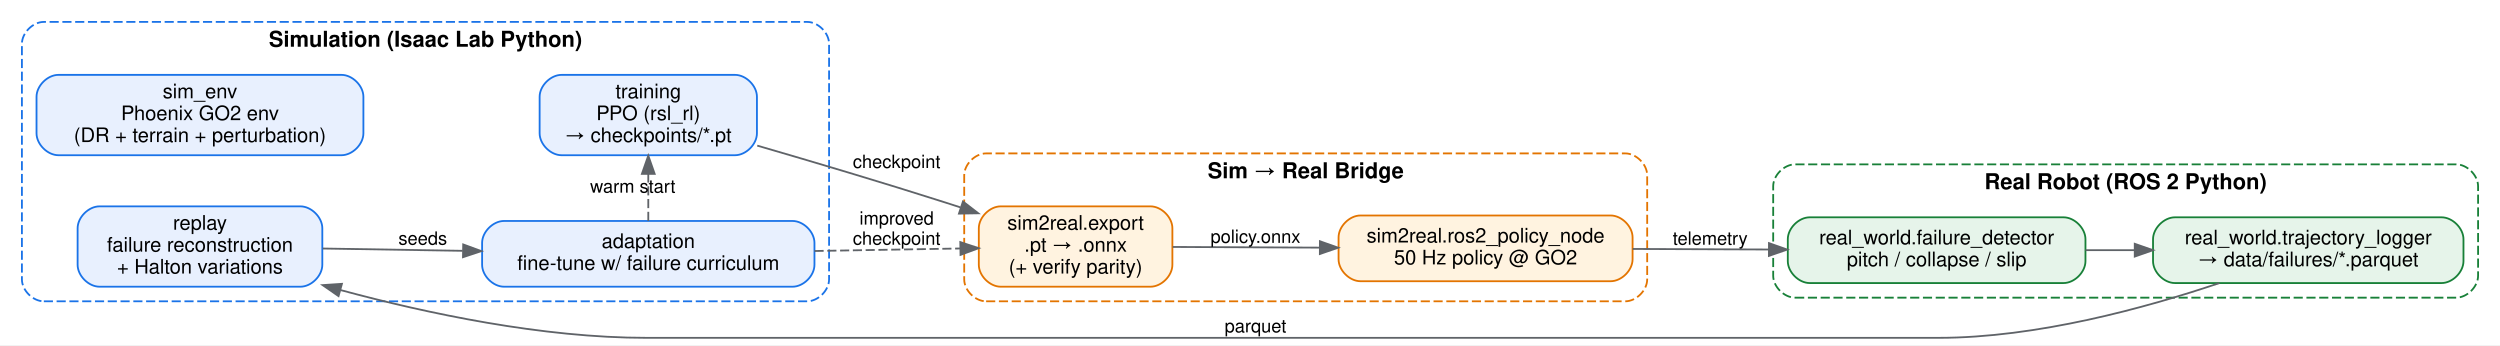
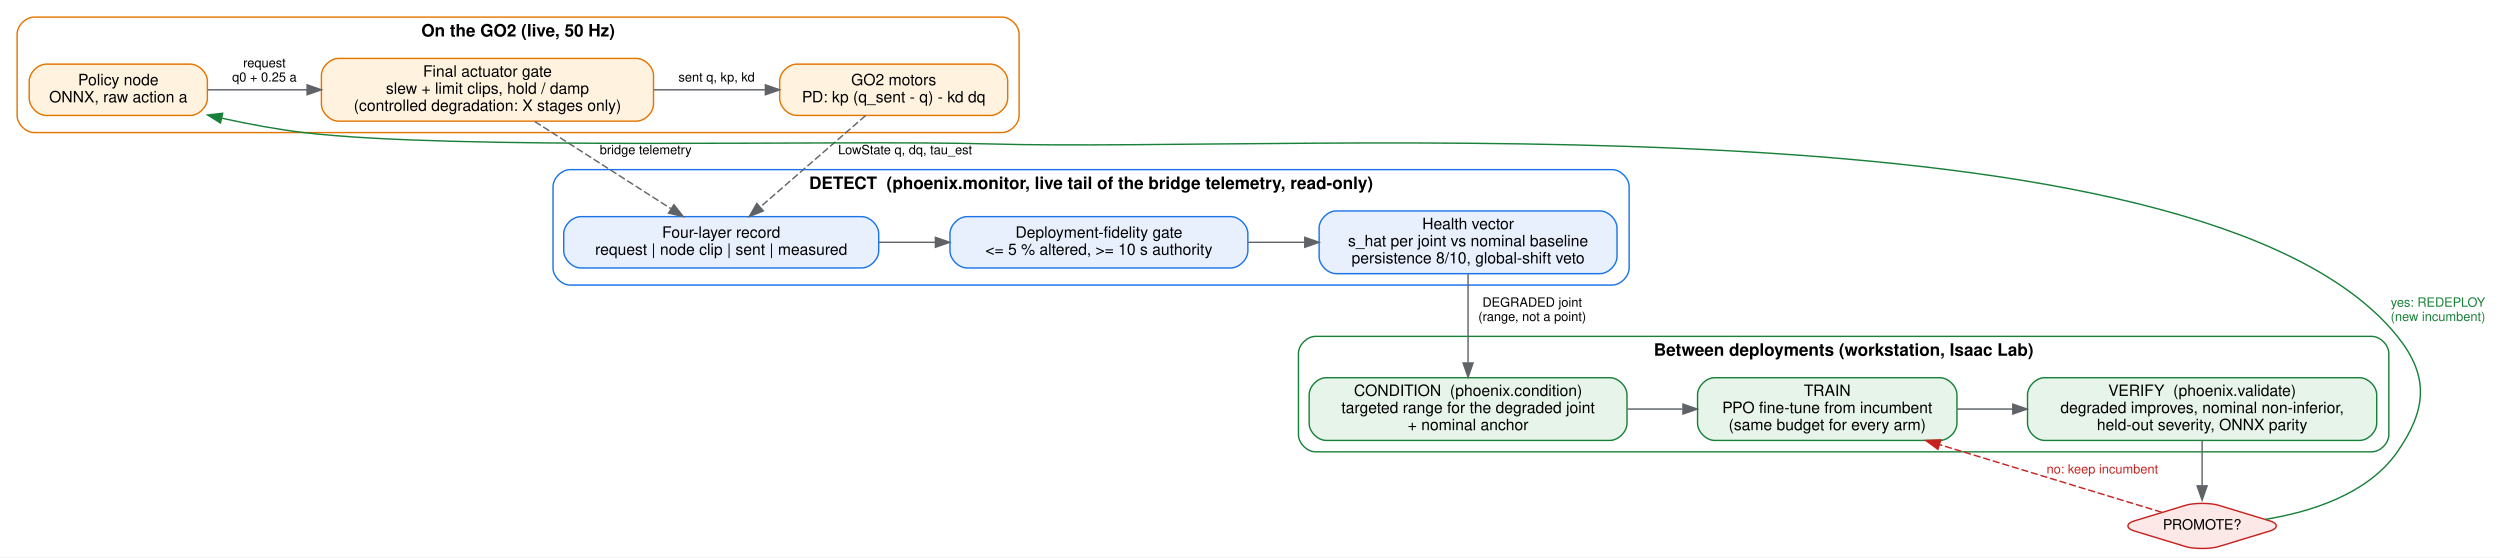
- <svg xmlns="http://www.w3.org/2000/svg" width="1369pt" height="189pt" viewBox="0.00 0.00 1369.00 189.00">
-   <g id="graph0" class="graph" transform="scale(1 1) rotate(0) translate(4 185)">
-     <polygon fill="white" stroke="transparent" points="-4,4 -4,-185 1365,-185 1365,4 -4,4" />
+ <svg xmlns="http://www.w3.org/2000/svg" width="1754pt" height="391pt" viewBox="0.00 0.00 1754.00 391.00">
+   <g id="graph0" class="graph" transform="scale(1 1) rotate(0) translate(4 387)">
+     <polygon fill="white" stroke="transparent" points="-4,4 -4,-387 1750,-387 1750,4 -4,4" />
    <g id="clust1" class="cluster">
-       <path fill="white" stroke="#1a73e8" stroke-dasharray="5,2" d="M20,-20C20,-20 438,-20 438,-20 444,-20 450,-26 450,-32 450,-32 450,-161 450,-161 450,-167 444,-173 438,-173 438,-173 20,-173 20,-173 14,-173 8,-167 8,-161 8,-161 8,-32 8,-32 8,-26 14,-20 20,-20" />
-       <text text-anchor="middle" x="229" y="-159.4" font-family="Helvetica,sans-Serif" font-weight="bold" font-size="12.00">Simulation (Isaac Lab Python)</text>
+       <path fill="white" stroke="#e37400" d="M20,-294C20,-294 699,-294 699,-294 705,-294 711,-300 711,-306 711,-306 711,-363 711,-363 711,-369 705,-375 699,-375 699,-375 20,-375 20,-375 14,-375 8,-369 8,-363 8,-363 8,-306 8,-306 8,-300 14,-294 20,-294" />
+       <text text-anchor="middle" x="359.5" y="-361.4" font-family="Helvetica,sans-Serif" font-weight="bold" font-size="12.00">On the GO2 (live, 50 Hz)</text>
    </g>
    <g id="clust2" class="cluster">
-       <path fill="white" stroke="#e37400" stroke-dasharray="5,2" d="M536,-20C536,-20 886,-20 886,-20 892,-20 898,-26 898,-32 898,-32 898,-89 898,-89 898,-95 892,-101 886,-101 886,-101 536,-101 536,-101 530,-101 524,-95 524,-89 524,-89 524,-32 524,-32 524,-26 530,-20 536,-20" />
-       <text text-anchor="middle" x="711" y="-87.4" font-family="Helvetica,sans-Serif" font-weight="bold" font-size="12.00">Sim → Real Bridge</text>
+       <path fill="white" stroke="#1a73e8" d="M396,-187C396,-187 1127,-187 1127,-187 1133,-187 1139,-193 1139,-199 1139,-199 1139,-256 1139,-256 1139,-262 1133,-268 1127,-268 1127,-268 396,-268 396,-268 390,-268 384,-262 384,-256 384,-256 384,-199 384,-199 384,-193 390,-187 396,-187" />
+       <text text-anchor="middle" x="761.5" y="-254.4" font-family="Helvetica,sans-Serif" font-weight="bold" font-size="12.00">DETECT  (phoenix.monitor, live tail of the bridge telemetry, read-only)</text>
    </g>
    <g id="clust3" class="cluster">
-       <path fill="white" stroke="#188038" stroke-dasharray="5,2" d="M979,-22C979,-22 1341,-22 1341,-22 1347,-22 1353,-28 1353,-34 1353,-34 1353,-83 1353,-83 1353,-89 1347,-95 1341,-95 1341,-95 979,-95 979,-95 973,-95 967,-89 967,-83 967,-83 967,-34 967,-34 967,-28 973,-22 979,-22" />
-       <text text-anchor="middle" x="1160" y="-81.4" font-family="Helvetica,sans-Serif" font-weight="bold" font-size="12.00">Real Robot (ROS 2 Python)</text>
+       <path fill="white" stroke="#188038" d="M919,-70C919,-70 1660,-70 1660,-70 1666,-70 1672,-76 1672,-82 1672,-82 1672,-139 1672,-139 1672,-145 1666,-151 1660,-151 1660,-151 919,-151 919,-151 913,-151 907,-145 907,-139 907,-139 907,-82 907,-82 907,-76 913,-70 919,-70" />
+       <text text-anchor="middle" x="1289.5" y="-137.4" font-family="Helvetica,sans-Serif" font-weight="bold" font-size="12.00">Between deployments (workstation, Isaac Lab)</text>
    </g>
    <g id="node1" class="node">
-       <path fill="#e8f0fe" stroke="#1a73e8" d="M183,-144C183,-144 28,-144 28,-144 22,-144 16,-138 16,-132 16,-132 16,-112 16,-112 16,-106 22,-100 28,-100 28,-100 183,-100 183,-100 189,-100 195,-106 195,-112 195,-112 195,-132 195,-132 195,-138 189,-144 183,-144" />
-       <text text-anchor="middle" x="105.5" y="-131.2" font-family="Helvetica,sans-Serif" font-size="11.00">sim_env</text>
-       <text text-anchor="middle" x="105.5" y="-119.2" font-family="Helvetica,sans-Serif" font-size="11.00">Phoenix GO2 env</text>
-       <text text-anchor="middle" x="105.5" y="-107.2" font-family="Helvetica,sans-Serif" font-size="11.00">(DR + terrain + perturbation)</text>
+       <path fill="#fff3e0" stroke="#e37400" d="M129.5,-342C129.5,-342 28.5,-342 28.5,-342 22.5,-342 16.5,-336 16.5,-330 16.5,-330 16.5,-318 16.5,-318 16.5,-312 22.5,-306 28.5,-306 28.5,-306 129.5,-306 129.5,-306 135.5,-306 141.5,-312 141.5,-318 141.5,-318 141.5,-330 141.5,-330 141.5,-336 135.5,-342 129.5,-342" />
+       <text text-anchor="middle" x="79" y="-327.2" font-family="Helvetica,sans-Serif" font-size="11.00">Policy node</text>
+       <text text-anchor="middle" x="79" y="-315.2" font-family="Helvetica,sans-Serif" font-size="11.00">ONNX, raw action a</text>
    </g>
    <g id="node2" class="node">
-       <path fill="#e8f0fe" stroke="#1a73e8" d="M398.5,-144C398.5,-144 303.5,-144 303.5,-144 297.5,-144 291.5,-138 291.5,-132 291.5,-132 291.5,-112 291.5,-112 291.5,-106 297.5,-100 303.5,-100 303.5,-100 398.5,-100 398.5,-100 404.5,-100 410.5,-106 410.5,-112 410.5,-112 410.5,-132 410.5,-132 410.5,-138 404.5,-144 398.5,-144" />
-       <text text-anchor="middle" x="351" y="-131.2" font-family="Helvetica,sans-Serif" font-size="11.00">training</text>
-       <text text-anchor="middle" x="351" y="-119.2" font-family="Helvetica,sans-Serif" font-size="11.00">PPO (rsl_rl)</text>
-       <text text-anchor="middle" x="351" y="-107.2" font-family="Helvetica,sans-Serif" font-size="11.00">→ checkpoints/*.pt</text>
+       <path fill="#fff3e0" stroke="#e37400" d="M442.5,-346C442.5,-346 233.5,-346 233.5,-346 227.5,-346 221.5,-340 221.5,-334 221.5,-334 221.5,-314 221.5,-314 221.5,-308 227.5,-302 233.5,-302 233.5,-302 442.5,-302 442.5,-302 448.5,-302 454.5,-308 454.5,-314 454.5,-314 454.5,-334 454.5,-334 454.5,-340 448.5,-346 442.5,-346" />
+       <text text-anchor="middle" x="338" y="-333.2" font-family="Helvetica,sans-Serif" font-size="11.00">Final actuator gate</text>
+       <text text-anchor="middle" x="338" y="-321.2" font-family="Helvetica,sans-Serif" font-size="11.00">slew + limit clips, hold / damp</text>
+       <text text-anchor="middle" x="338" y="-309.2" font-family="Helvetica,sans-Serif" font-size="11.00">(controlled degradation: X stages only)</text>
+     </g>
+     <g id="edge1" class="edge">
+       <path fill="none" stroke="#5f6368" d="M141.7,-324C162.82,-324 187.2,-324 211.44,-324" />
+       <polygon fill="#5f6368" stroke="#5f6368" points="211.45,-327.5 221.45,-324 211.45,-320.5 211.45,-327.5" />
+       <text text-anchor="middle" x="181.5" y="-339.8" font-family="Helvetica,sans-Serif" font-size="9.00">request</text>
+       <text text-anchor="middle" x="181.5" y="-329.8" font-family="Helvetica,sans-Serif" font-size="9.00">q0 + 0.25 a</text>
+     </g>
+     <g id="node3" class="node">
+       <path fill="#fff3e0" stroke="#e37400" d="M691,-342C691,-342 555,-342 555,-342 549,-342 543,-336 543,-330 543,-330 543,-318 543,-318 543,-312 549,-306 555,-306 555,-306 691,-306 691,-306 697,-306 703,-312 703,-318 703,-318 703,-330 703,-330 703,-336 697,-342 691,-342" />
+       <text text-anchor="middle" x="623" y="-327.2" font-family="Helvetica,sans-Serif" font-size="11.00">GO2 motors</text>
+       <text text-anchor="middle" x="623" y="-315.2" font-family="Helvetica,sans-Serif" font-size="11.00">PD: kp (q_sent - q) - kd dq</text>
+     </g>
+     <g id="edge2" class="edge">
+       <path fill="none" stroke="#5f6368" d="M454.74,-324C480.82,-324 508.09,-324 532.89,-324" />
+       <polygon fill="#5f6368" stroke="#5f6368" points="532.99,-327.5 542.99,-324 532.99,-320.5 532.99,-327.5" />
+       <text text-anchor="middle" x="498.75" y="-329.8" font-family="Helvetica,sans-Serif" font-size="9.00">sent q, kp, kd</text>
+     </g>
+     <g id="node4" class="node">
+       <path fill="#e8f0fe" stroke="#1a73e8" d="M600.5,-235C600.5,-235 403.5,-235 403.5,-235 397.5,-235 391.5,-229 391.5,-223 391.5,-223 391.5,-211 391.5,-211 391.5,-205 397.5,-199 403.5,-199 403.5,-199 600.5,-199 600.5,-199 606.5,-199 612.5,-205 612.5,-211 612.5,-211 612.5,-223 612.5,-223 612.5,-229 606.5,-235 600.5,-235" />
+       <text text-anchor="middle" x="502" y="-220.2" font-family="Helvetica,sans-Serif" font-size="11.00">Four-layer record</text>
+       <text text-anchor="middle" x="502" y="-208.2" font-family="Helvetica,sans-Serif" font-size="11.00">request | node clip | sent | measured</text>
+     </g>
+     <g id="edge8" class="edge">
+       <path fill="none" stroke="#5f6368" stroke-dasharray="5,2" d="M371.19,-301.75C398.89,-284.02 438.28,-258.8 466.58,-240.68" />
+       <polygon fill="#5f6368" stroke="#5f6368" points="468.82,-243.4 475.35,-235.06 465.05,-237.5 468.82,-243.4" />
+       <text text-anchor="middle" x="449" y="-278.8" font-family="Helvetica,sans-Serif" font-size="9.00">bridge telemetry</text>
+     </g>
+     <g id="edge7" class="edge">
+       <path fill="none" stroke="#5f6368" stroke-dasharray="5,2" d="M603.29,-305.9C583.16,-288.43 551.76,-261.18 529.26,-241.65" />
+       <polygon fill="#5f6368" stroke="#5f6368" points="531.55,-239.01 521.7,-235.1 526.96,-244.29 531.55,-239.01" />
+       <text text-anchor="middle" x="631" y="-278.8" font-family="Helvetica,sans-Serif" font-size="9.00">LowState q, dq, tau_est</text>
    </g>
    <g id="node5" class="node">
-       <path fill="#fff3e0" stroke="#e37400" d="M626,-72C626,-72 544,-72 544,-72 538,-72 532,-66 532,-60 532,-60 532,-40 532,-40 532,-34 538,-28 544,-28 544,-28 626,-28 626,-28 632,-28 638,-34 638,-40 638,-40 638,-60 638,-60 638,-66 632,-72 626,-72" />
-       <text text-anchor="middle" x="585" y="-59.2" font-family="Helvetica,sans-Serif" font-size="11.00">sim2real.export</text>
-       <text text-anchor="middle" x="585" y="-47.2" font-family="Helvetica,sans-Serif" font-size="11.00">.pt → .onnx</text>
-       <text text-anchor="middle" x="585" y="-35.2" font-family="Helvetica,sans-Serif" font-size="11.00">(+ verify parity)</text>
+       <path fill="#e8f0fe" stroke="#1a73e8" d="M859.5,-235C859.5,-235 674.5,-235 674.5,-235 668.5,-235 662.5,-229 662.5,-223 662.5,-223 662.5,-211 662.5,-211 662.5,-205 668.5,-199 674.5,-199 674.5,-199 859.5,-199 859.5,-199 865.5,-199 871.5,-205 871.5,-211 871.5,-211 871.5,-223 871.5,-223 871.5,-229 865.5,-235 859.5,-235" />
+       <text text-anchor="middle" x="767" y="-220.2" font-family="Helvetica,sans-Serif" font-size="11.00">Deployment-fidelity gate</text>
+       <text text-anchor="middle" x="767" y="-208.2" font-family="Helvetica,sans-Serif" font-size="11.00">&lt;= 5 % altered, &gt;= 10 s authority</text>
    </g>
-     <g id="edge1" class="edge">
-       <path fill="none" stroke="#5f6368" d="M410.67,-105.26C441.52,-96.3 479.91,-84.89 514,-74 516.61,-73.17 519.26,-72.31 521.94,-71.43" />
-       <polygon fill="#5f6368" stroke="#5f6368" points="523.32,-74.66 531.71,-68.2 521.12,-68.02 523.32,-74.66" />
-       <text text-anchor="middle" x="487" y="-93" font-family="Helvetica,sans-Serif" font-size="10.00">checkpoint</text>
+     <g id="edge3" class="edge">
+       <path fill="none" stroke="#5f6368" d="M612.5,-217C625.73,-217 638.95,-217 652.18,-217" />
+       <polygon fill="#5f6368" stroke="#5f6368" points="652.29,-220.5 662.29,-217 652.29,-213.5 652.29,-220.5" />
    </g>
-     <g id="node3" class="node">
-       <path fill="#e8f0fe" stroke="#1a73e8" d="M160.5,-72C160.5,-72 50.5,-72 50.5,-72 44.5,-72 38.5,-66 38.5,-60 38.5,-60 38.5,-40 38.5,-40 38.5,-34 44.5,-28 50.5,-28 50.5,-28 160.5,-28 160.5,-28 166.5,-28 172.5,-34 172.5,-40 172.5,-40 172.5,-60 172.5,-60 172.5,-66 166.5,-72 160.5,-72" />
-       <text text-anchor="middle" x="105.5" y="-59.2" font-family="Helvetica,sans-Serif" font-size="11.00">replay</text>
-       <text text-anchor="middle" x="105.5" y="-47.2" font-family="Helvetica,sans-Serif" font-size="11.00">failure reconstruction</text>
-       <text text-anchor="middle" x="105.5" y="-35.2" font-family="Helvetica,sans-Serif" font-size="11.00">+ Halton variations</text>
+     <g id="node6" class="node">
+       <path fill="#e8f0fe" stroke="#1a73e8" d="M1118.5,-239C1118.5,-239 933.5,-239 933.5,-239 927.5,-239 921.5,-233 921.5,-227 921.5,-227 921.5,-207 921.5,-207 921.5,-201 927.5,-195 933.5,-195 933.5,-195 1118.5,-195 1118.5,-195 1124.5,-195 1130.5,-201 1130.5,-207 1130.5,-207 1130.5,-227 1130.5,-227 1130.5,-233 1124.5,-239 1118.5,-239" />
+       <text text-anchor="middle" x="1026" y="-226.2" font-family="Helvetica,sans-Serif" font-size="11.00">Health vector</text>
+       <text text-anchor="middle" x="1026" y="-214.2" font-family="Helvetica,sans-Serif" font-size="11.00">s_hat per joint vs nominal baseline</text>
+       <text text-anchor="middle" x="1026" y="-202.2" font-family="Helvetica,sans-Serif" font-size="11.00">persistence 8/10, global-shift veto</text>
    </g>
-     <g id="node4" class="node">
-       <path fill="#e8f0fe" stroke="#1a73e8" d="M430,-64C430,-64 272,-64 272,-64 266,-64 260,-58 260,-52 260,-52 260,-40 260,-40 260,-34 266,-28 272,-28 272,-28 430,-28 430,-28 436,-28 442,-34 442,-40 442,-40 442,-52 442,-52 442,-58 436,-64 430,-64" />
-       <text text-anchor="middle" x="351" y="-49.2" font-family="Helvetica,sans-Serif" font-size="11.00">adaptation</text>
-       <text text-anchor="middle" x="351" y="-37.2" font-family="Helvetica,sans-Serif" font-size="11.00">fine-tune w/ failure curriculum</text>
+     <g id="edge4" class="edge">
+       <path fill="none" stroke="#5f6368" d="M871.71,-217C884.92,-217 898.13,-217 911.33,-217" />
+       <polygon fill="#5f6368" stroke="#5f6368" points="911.43,-220.5 921.43,-217 911.43,-213.5 911.43,-220.5" />
+     </g>
+     <g id="node7" class="node">
+       <path fill="#e6f4ea" stroke="#188038" d="M1125.5,-122C1125.5,-122 926.5,-122 926.5,-122 920.5,-122 914.5,-116 914.5,-110 914.5,-110 914.5,-90 914.5,-90 914.5,-84 920.5,-78 926.5,-78 926.5,-78 1125.5,-78 1125.5,-78 1131.5,-78 1137.5,-84 1137.5,-90 1137.5,-90 1137.5,-110 1137.5,-110 1137.5,-116 1131.5,-122 1125.5,-122" />
+       <text text-anchor="middle" x="1026" y="-109.2" font-family="Helvetica,sans-Serif" font-size="11.00">CONDITION  (phoenix.condition)</text>
+       <text text-anchor="middle" x="1026" y="-97.2" font-family="Helvetica,sans-Serif" font-size="11.00">targeted range for the degraded joint</text>
+       <text text-anchor="middle" x="1026" y="-85.2" font-family="Helvetica,sans-Serif" font-size="11.00">+ nominal anchor</text>
+     </g>
+     <g id="edge9" class="edge">
+       <path fill="none" stroke="#5f6368" d="M1026,-194.91C1026,-177.43 1026,-152.33 1026,-132.47" />
+       <polygon fill="#5f6368" stroke="#5f6368" points="1029.5,-132.35 1026,-122.35 1022.5,-132.35 1029.5,-132.35" />
+       <text text-anchor="middle" x="1071" y="-171.8" font-family="Helvetica,sans-Serif" font-size="9.00">DEGRADED joint</text>
+       <text text-anchor="middle" x="1071" y="-161.8" font-family="Helvetica,sans-Serif" font-size="9.00">(range, not a point)</text>
+     </g>
+     <g id="node8" class="node">
+       <path fill="#e6f4ea" stroke="#188038" d="M1357,-122C1357,-122 1199,-122 1199,-122 1193,-122 1187,-116 1187,-110 1187,-110 1187,-90 1187,-90 1187,-84 1193,-78 1199,-78 1199,-78 1357,-78 1357,-78 1363,-78 1369,-84 1369,-90 1369,-90 1369,-110 1369,-110 1369,-116 1363,-122 1357,-122" />
+       <text text-anchor="middle" x="1278" y="-109.2" font-family="Helvetica,sans-Serif" font-size="11.00">TRAIN</text>
+       <text text-anchor="middle" x="1278" y="-97.2" font-family="Helvetica,sans-Serif" font-size="11.00">PPO fine-tune from incumbent</text>
+       <text text-anchor="middle" x="1278" y="-85.2" font-family="Helvetica,sans-Serif" font-size="11.00">(same budget for every arm)</text>
+     </g>
+     <g id="edge5" class="edge">
+       <path fill="none" stroke="#5f6368" d="M1137.73,-100C1150.63,-100 1163.52,-100 1176.42,-100" />
+       <polygon fill="#5f6368" stroke="#5f6368" points="1176.77,-103.5 1186.77,-100 1176.77,-96.5 1176.77,-103.5" />
+     </g>
+     <g id="node9" class="node">
+       <path fill="#e6f4ea" stroke="#188038" d="M1651.5,-122C1651.5,-122 1430.5,-122 1430.5,-122 1424.5,-122 1418.5,-116 1418.5,-110 1418.5,-110 1418.5,-90 1418.5,-90 1418.5,-84 1424.5,-78 1430.5,-78 1430.5,-78 1651.5,-78 1651.5,-78 1657.5,-78 1663.5,-84 1663.5,-90 1663.5,-90 1663.5,-110 1663.5,-110 1663.5,-116 1657.5,-122 1651.5,-122" />
+       <text text-anchor="middle" x="1541" y="-109.2" font-family="Helvetica,sans-Serif" font-size="11.00">VERIFY  (phoenix.validate)</text>
+       <text text-anchor="middle" x="1541" y="-97.2" font-family="Helvetica,sans-Serif" font-size="11.00">degraded improves, nominal non-inferior,</text>
+       <text text-anchor="middle" x="1541" y="-85.2" font-family="Helvetica,sans-Serif" font-size="11.00">held-out severity, ONNX parity</text>
    </g>
    <g id="edge6" class="edge">
-       <path fill="none" stroke="#5f6368" d="M172.72,-48.91C196.34,-48.52 223.51,-48.08 249.37,-47.65" />
-       <polygon fill="#5f6368" stroke="#5f6368" points="249.65,-51.15 259.59,-47.49 249.53,-44.15 249.65,-51.15" />
-       <text text-anchor="middle" x="227.5" y="-51" font-family="Helvetica,sans-Serif" font-size="10.00">seeds</text>
+       <path fill="none" stroke="#5f6368" d="M1369.18,-100C1382.06,-100 1394.95,-100 1407.84,-100" />
+       <polygon fill="#5f6368" stroke="#5f6368" points="1408.17,-103.5 1418.17,-100 1408.17,-96.5 1408.17,-103.5" />
    </g>
-     <g id="edge7" class="edge">
-       <path fill="none" stroke="#5f6368" stroke-dasharray="5,2" d="M351,-64.01C351,-71.71 351,-80.94 351,-89.74" />
-       <polygon fill="#5f6368" stroke="#5f6368" points="347.5,-89.77 351,-99.77 354.5,-89.77 347.5,-89.77" />
-       <text text-anchor="middle" x="342.5" y="-79.5" font-family="Helvetica,sans-Serif" font-size="10.00">warm start</text>
+     <g id="node10" class="node">
+       <path fill="#fce8e6" stroke="#c5221f" d="M1529.52,-32.51C1529.52,-32.51 1493.27,-21.49 1493.27,-21.49 1487.53,-19.75 1487.53,-16.25 1493.27,-14.51 1493.27,-14.51 1529.52,-3.49 1529.52,-3.49 1535.26,-1.75 1546.74,-1.75 1552.48,-3.49 1552.48,-3.49 1588.73,-14.51 1588.73,-14.51 1594.47,-16.25 1594.47,-19.75 1588.73,-21.49 1588.73,-21.49 1552.48,-32.51 1552.48,-32.51 1546.74,-34.25 1535.26,-34.25 1529.52,-32.51" />
+       <text text-anchor="middle" x="1541" y="-15.5" font-family="Helvetica,sans-Serif" font-size="10.00">PROMOTE?</text>
    </g>
-     <g id="edge8" class="edge">
-       <path fill="none" stroke="#5f6368" stroke-dasharray="5,2" d="M442.03,-47.55C468.67,-48.01 497.23,-48.5 521.7,-48.93" />
-       <polygon fill="#5f6368" stroke="#5f6368" points="521.86,-52.43 531.92,-49.1 521.98,-45.43 521.86,-52.43" />
-       <text text-anchor="middle" x="487" y="-62" font-family="Helvetica,sans-Serif" font-size="10.00">improved</text>
-       <text text-anchor="middle" x="487" y="-51" font-family="Helvetica,sans-Serif" font-size="10.00">checkpoint</text>
+     <g id="edge10" class="edge">
+       <path fill="none" stroke="#5f6368" d="M1541,-77.98C1541,-68.29 1541,-56.67 1541,-46.31" />
+       <polygon fill="#5f6368" stroke="#5f6368" points="1544.5,-46.11 1541,-36.11 1537.5,-46.11 1544.5,-46.11" />
    </g>
-     <g id="node6" class="node">
-       <path fill="#fff3e0" stroke="#e37400" d="M878,-67C878,-67 741,-67 741,-67 735,-67 729,-61 729,-55 729,-55 729,-43 729,-43 729,-37 735,-31 741,-31 741,-31 878,-31 878,-31 884,-31 890,-37 890,-43 890,-43 890,-55 890,-55 890,-61 884,-67 878,-67" />
-       <text text-anchor="middle" x="809.5" y="-52.2" font-family="Helvetica,sans-Serif" font-size="11.00">sim2real.ros2_policy_node</text>
-       <text text-anchor="middle" x="809.5" y="-40.2" font-family="Helvetica,sans-Serif" font-size="11.00">50 Hz policy @ GO2</text>
+     <g id="edge11" class="edge">
+       <path fill="none" stroke="#188038" d="M1585.41,-22.62C1616.97,-27.77 1657.29,-40.2 1678,-70 1698.54,-99.56 1700.56,-122.95 1678,-151 1539.26,-323.5 912.29,-279.78 691,-286 583.92,-289.01 315.38,-281.38 209,-294 190.22,-296.23 170.16,-299.99 151.57,-304.08" />
+       <polygon fill="#188038" stroke="#188038" points="150.69,-300.7 141.7,-306.32 152.23,-307.52 150.69,-300.7" />
+       <text text-anchor="middle" x="1706.5" y="-171.8" font-family="Helvetica,sans-Serif" font-size="9.00" fill="#188038">yes: REDEPLOY</text>
+       <text text-anchor="middle" x="1706.5" y="-161.8" font-family="Helvetica,sans-Serif" font-size="9.00" fill="#188038">(new incumbent)</text>
    </g>
-     <g id="edge2" class="edge">
-       <path fill="none" stroke="#5f6368" d="M638.17,-49.77C662.08,-49.66 691.14,-49.53 718.42,-49.4" />
-       <polygon fill="#5f6368" stroke="#5f6368" points="718.79,-52.9 728.78,-49.36 718.76,-45.9 718.79,-52.9" />
-       <text text-anchor="middle" x="683.5" y="-52" font-family="Helvetica,sans-Serif" font-size="10.00">policy.onnx</text>
-     </g>
-     <g id="node7" class="node">
-       <path fill="#e6f4ea" stroke="#188038" d="M1126,-66C1126,-66 987,-66 987,-66 981,-66 975,-60 975,-54 975,-54 975,-42 975,-42 975,-36 981,-30 987,-30 987,-30 1126,-30 1126,-30 1132,-30 1138,-36 1138,-42 1138,-42 1138,-54 1138,-54 1138,-60 1132,-66 1126,-66" />
-       <text text-anchor="middle" x="1056.5" y="-51.2" font-family="Helvetica,sans-Serif" font-size="11.00">real_world.failure_detector</text>
-       <text text-anchor="middle" x="1056.5" y="-39.2" font-family="Helvetica,sans-Serif" font-size="11.00">pitch / collapse / slip</text>
-     </g>
-     <g id="edge3" class="edge">
-       <path fill="none" stroke="#5f6368" d="M890.04,-48.68C913.87,-48.58 940.17,-48.47 964.67,-48.37" />
-       <polygon fill="#5f6368" stroke="#5f6368" points="964.69,-51.87 974.68,-48.33 964.66,-44.87 964.69,-51.87" />
-       <text text-anchor="middle" x="932.5" y="-51" font-family="Helvetica,sans-Serif" font-size="10.00">telemetry</text>
-     </g>
-     <g id="node8" class="node">
-       <path fill="#e6f4ea" stroke="#188038" d="M1333,-66C1333,-66 1187,-66 1187,-66 1181,-66 1175,-60 1175,-54 1175,-54 1175,-42 1175,-42 1175,-36 1181,-30 1187,-30 1187,-30 1333,-30 1333,-30 1339,-30 1345,-36 1345,-42 1345,-42 1345,-54 1345,-54 1345,-60 1339,-66 1333,-66" />
-       <text text-anchor="middle" x="1260" y="-51.2" font-family="Helvetica,sans-Serif" font-size="11.00">real_world.trajectory_logger</text>
-       <text text-anchor="middle" x="1260" y="-39.2" font-family="Helvetica,sans-Serif" font-size="11.00">→ data/failures/*.parquet</text>
-     </g>
-     <g id="edge4" class="edge">
-       <path fill="none" stroke="#5f6368" d="M1138.01,-48C1146.85,-48 1155.91,-48 1164.89,-48" />
-       <polygon fill="#5f6368" stroke="#5f6368" points="1164.99,-51.5 1174.99,-48 1164.99,-44.5 1164.99,-51.5" />
-     </g>
-     <g id="edge5" class="edge">
-       <path fill="none" stroke="#5f6368" d="M1211.31,-29.99C1170.95,-16.37 1111.26,0 1057.5,0 350,0 350,0 350,0 293.09,0 230.2,-13.27 182.59,-26.13" />
-       <polygon fill="#5f6368" stroke="#5f6368" points="181.38,-22.84 172.67,-28.87 183.24,-29.58 181.38,-22.84" />
-       <text text-anchor="middle" x="683.5" y="-3" font-family="Helvetica,sans-Serif" font-size="10.00">parquet</text>
+     <g id="edge12" class="edge">
+       <path fill="none" stroke="#c5221f" stroke-dasharray="5,2" d="M1512.73,-27.6C1475.75,-38.85 1409.49,-59 1356.78,-75.04" />
+       <polygon fill="#c5221f" stroke="#c5221f" points="1355.65,-71.72 1347.1,-77.98 1357.69,-78.42 1355.65,-71.72" />
+       <text text-anchor="middle" x="1471" y="-54.8" font-family="Helvetica,sans-Serif" font-size="9.00" fill="#c5221f">no: keep incumbent</text>
    </g>
  </g>
</svg>
